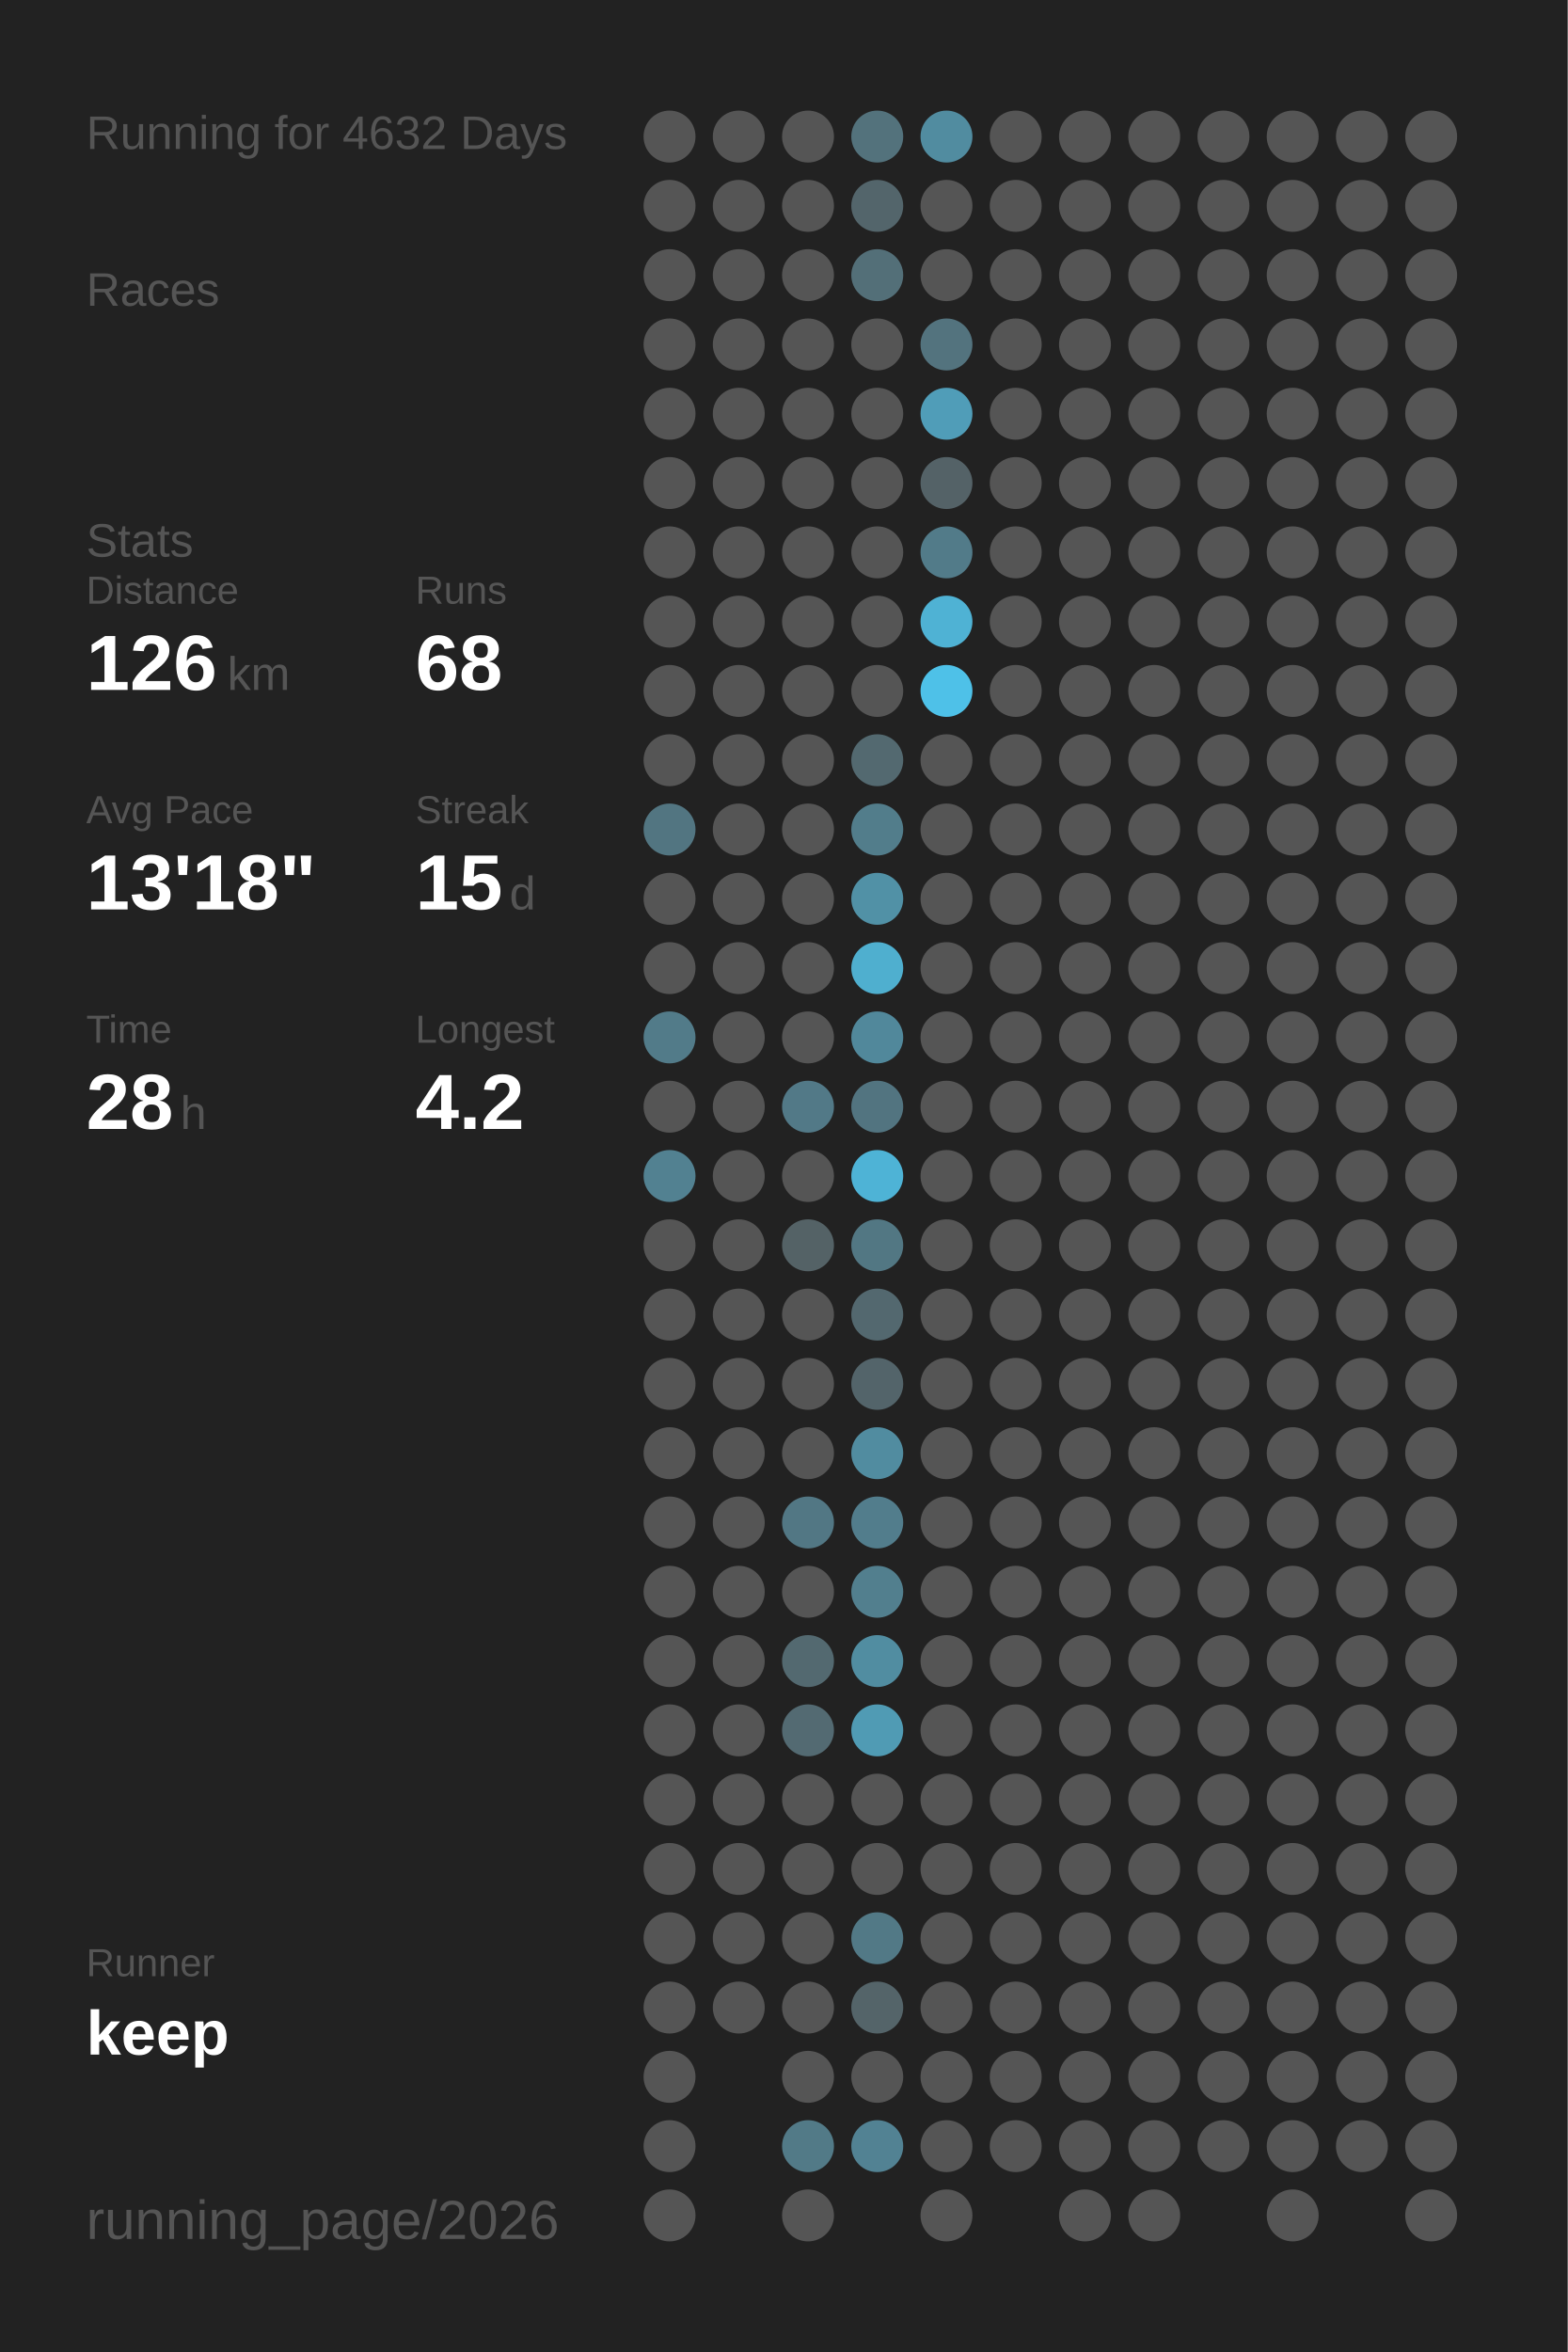
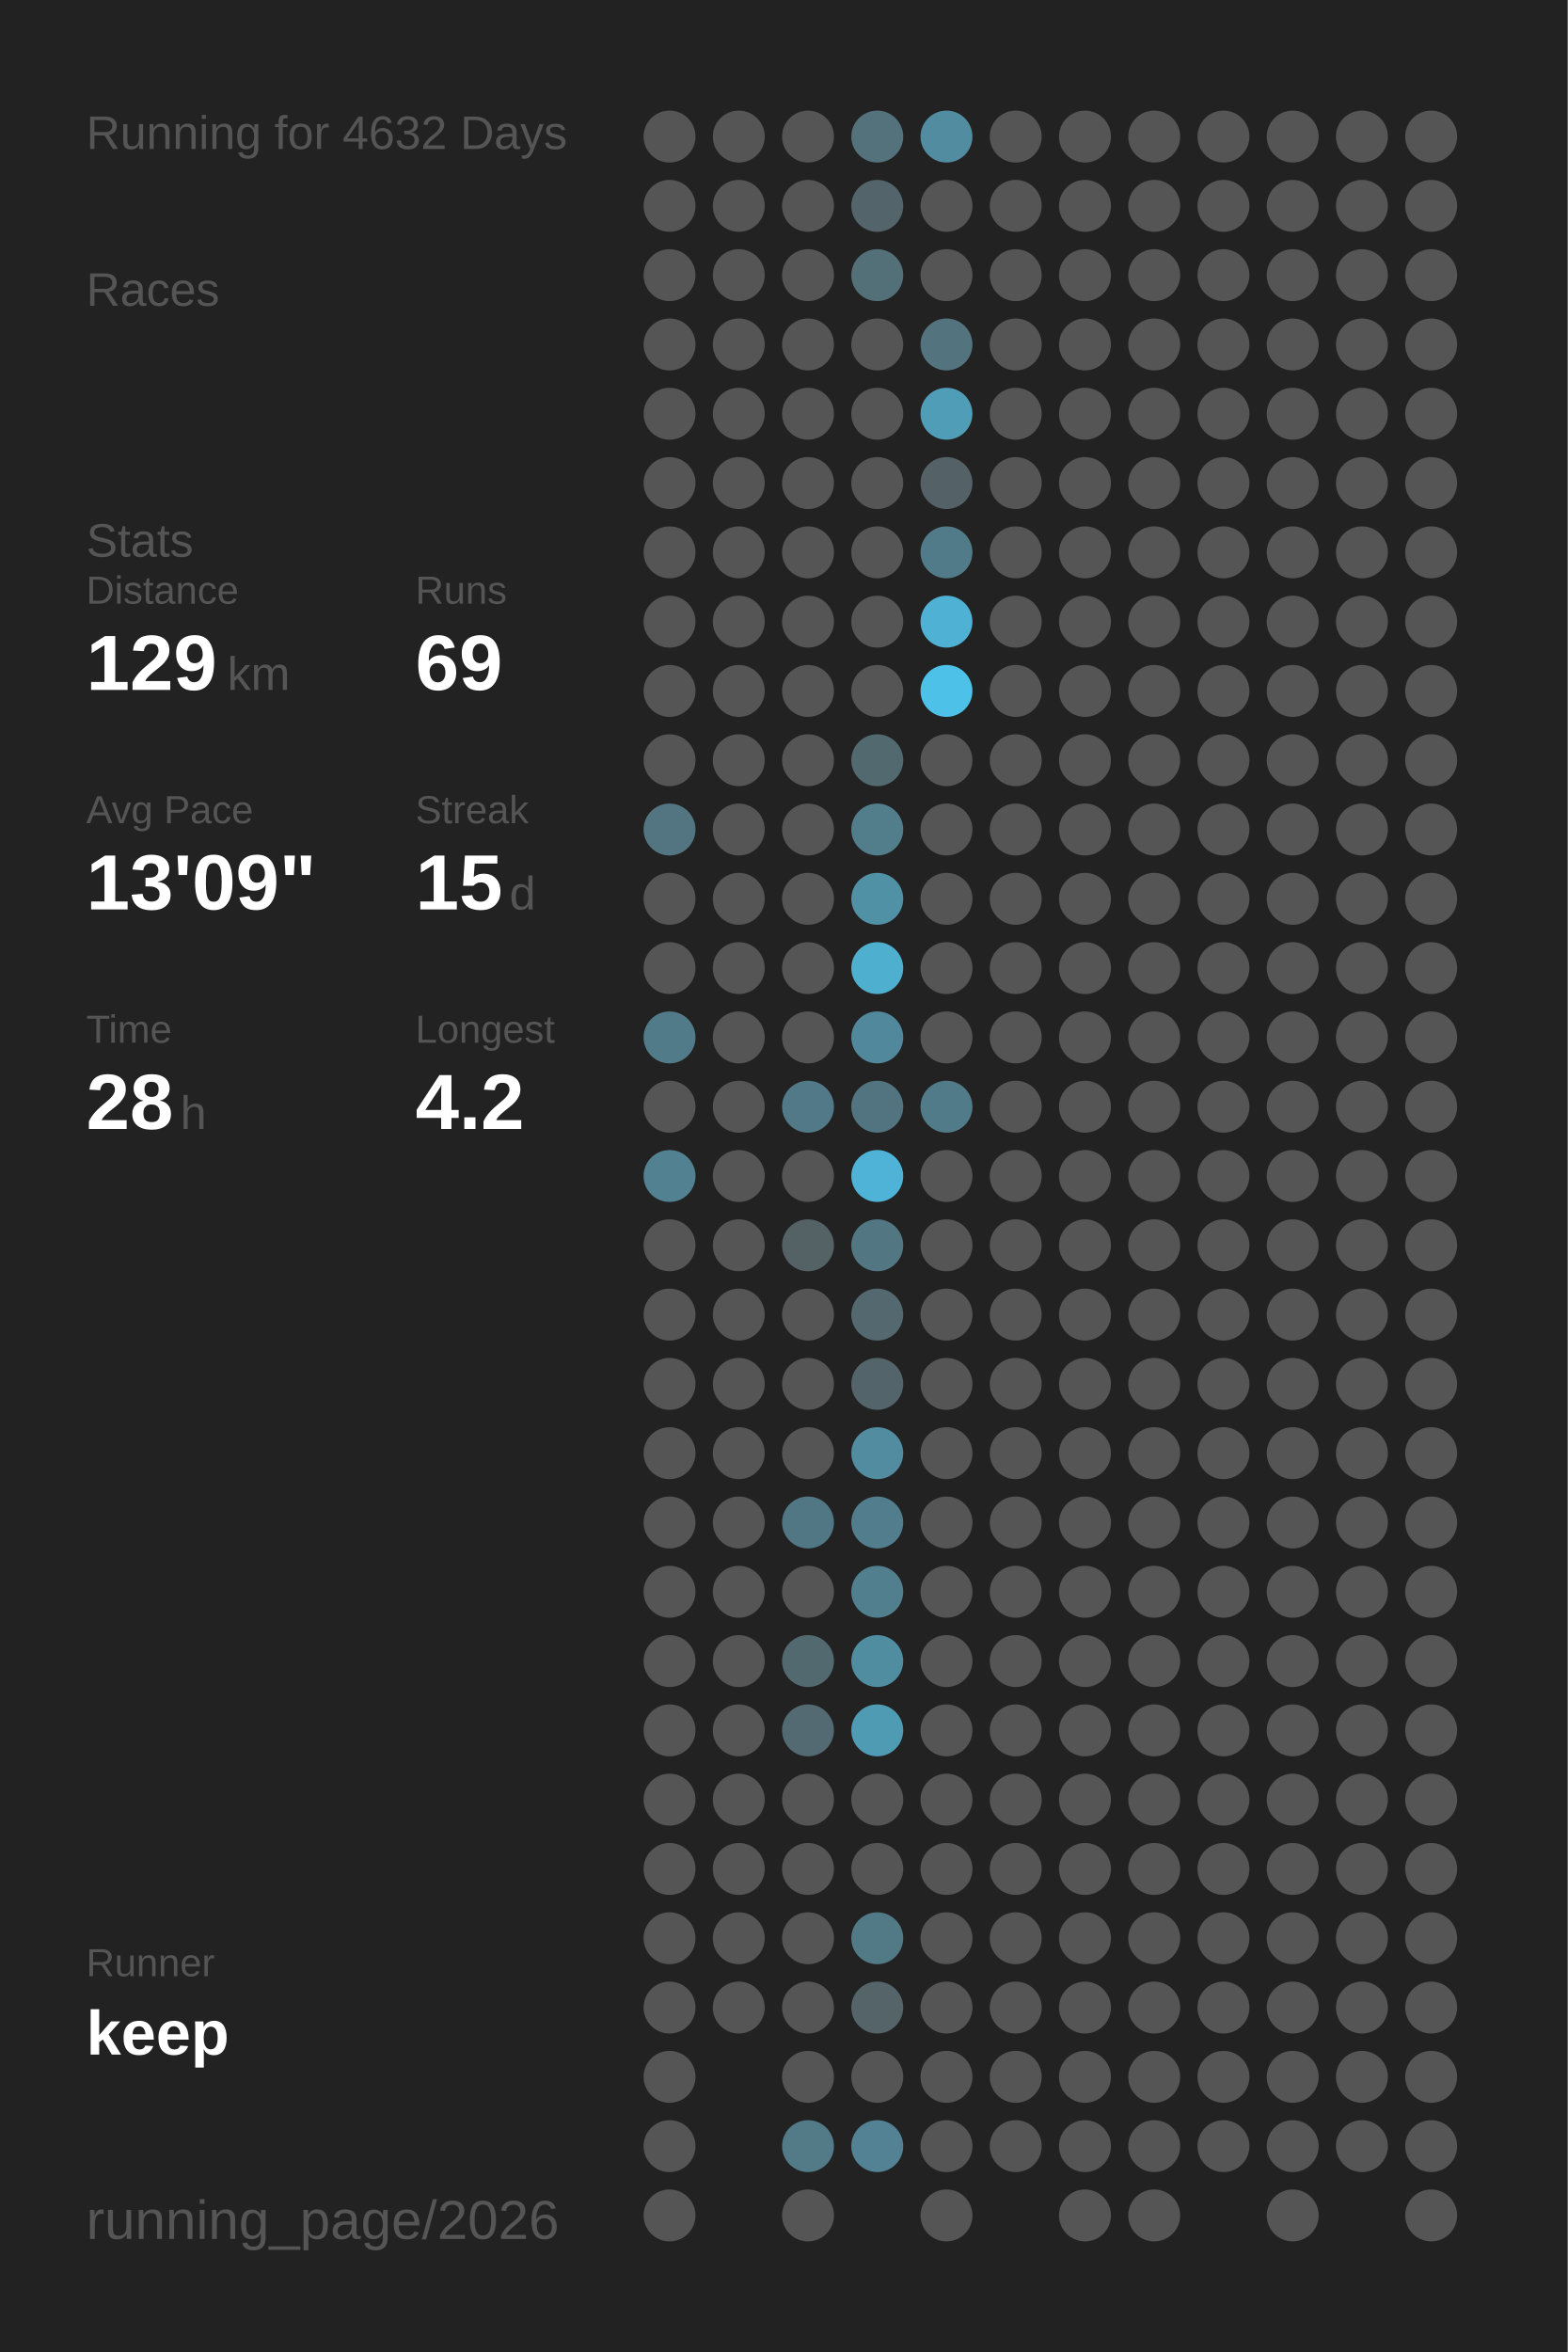
<svg xmlns="http://www.w3.org/2000/svg" baseProfile="full" height="300mm" version="1.1" viewBox="0,0,200,300" width="200mm">
  <defs />
  <rect fill="#222222" height="300" width="200" x="0" y="0" />
  <text fill="#555555" style="font-size:6px; font-family:Arial;" x="11" y="19">Running for 4632 Days</text>
  <text fill="#555555" style="font-size:6px; font-family:Arial;" x="11" y="39">Races</text>
  <text fill="#555555" style="font-size:6px; font-family:Arial;" x="11" y="71">Stats</text>
  <text fill="#555555" style="font-size:5px; font-family:Arial;" x="11" y="77">Distance</text>
-   <text fill="#FFFFFF" style="font-size:10px; font-family:Arial; font-weight:bold;" x="11" y="88">126</text>
+   <text fill="#FFFFFF" style="font-size:10px; font-family:Arial; font-weight:bold;" x="11" y="88">129</text>
  <text fill="#555555" style="font-size:6px; font-family:Arial;" x="29" y="88">km</text>
  <text fill="#555555" style="font-size:5px; font-family:Arial;" x="53" y="77">Runs</text>
-   <text fill="#FFFFFF" style="font-size:10px; font-family:Arial; font-weight:bold;" x="53" y="88">68</text>
+   <text fill="#FFFFFF" style="font-size:10px; font-family:Arial; font-weight:bold;" x="53" y="88">69</text>
  <text fill="#555555" style="font-size:5px; font-family:Arial;" x="11" y="105">Avg Pace</text>
-   <text fill="#FFFFFF" style="font-size:10px; font-family:Arial; font-weight:bold;" x="11" y="116">13'18"</text>
+   <text fill="#FFFFFF" style="font-size:10px; font-family:Arial; font-weight:bold;" x="11" y="116">13'09"</text>
  <text fill="#555555" style="font-size:5px; font-family:Arial;" x="53" y="105">Streak</text>
  <text fill="#FFFFFF" style="font-size:10px; font-family:Arial; font-weight:bold;" x="53" y="116">15</text>
  <text fill="#555555" style="font-size:6px; font-family:Arial;" x="65" y="116">d</text>
  <text fill="#555555" style="font-size:5px; font-family:Arial;" x="11" y="133">Time</text>
  <text fill="#FFFFFF" style="font-size:10px; font-family:Arial; font-weight:bold;" x="11" y="144">28</text>
  <text fill="#555555" style="font-size:6px; font-family:Arial;" x="23" y="144">h</text>
  <text fill="#555555" style="font-size:5px; font-family:Arial;" x="53" y="133">Longest</text>
  <text fill="#FFFFFF" style="font-size:10px; font-family:Arial; font-weight:bold;" x="53" y="144">4.2</text>
  <text fill="#555555" style="font-size:5px; font-family:Arial;" x="11" y="252.065">Runner</text>
  <text fill="#FFFFFF" style="font-size:8px; font-family:Arial; font-weight:bold;" x="11" y="262.065">keep</text>
  <text fill="#555555" style="font-size:7px; font-family:Arial;" x="11" y="285.581">running_page/2026</text>
  <circle cx="85.417" cy="17.419" fill="#555555" r="3.312" />
  <circle cx="85.417" cy="26.258" fill="#555555" r="3.312" />
  <circle cx="85.417" cy="35.097" fill="#555555" r="3.312" />
  <circle cx="85.417" cy="43.935" fill="#555555" r="3.312" />
  <circle cx="85.417" cy="52.774" fill="#555555" r="3.312" />
  <circle cx="85.417" cy="61.613" fill="#555555" r="3.312" />
  <circle cx="85.417" cy="70.452" fill="#555555" r="3.312" />
  <circle cx="85.417" cy="79.29" fill="#555555" r="3.312" />
  <circle cx="85.417" cy="88.129" fill="#555555" r="3.312" />
  <circle cx="85.417" cy="96.968" fill="#555555" r="3.312" />
  <circle cx="85.417" cy="105.806" fill="#527581" r="3.312" />
  <circle cx="85.417" cy="114.645" fill="#555555" r="3.312" />
  <circle cx="85.417" cy="123.484" fill="#555555" r="3.312" />
  <circle cx="85.417" cy="132.323" fill="#527b89" r="3.312" />
  <circle cx="85.417" cy="141.161" fill="#555555" r="3.312" />
  <circle cx="85.417" cy="150" fill="#528191" r="3.312" />
  <circle cx="85.417" cy="158.839" fill="#555555" r="3.312" />
  <circle cx="85.417" cy="167.677" fill="#555555" r="3.312" />
  <circle cx="85.417" cy="176.516" fill="#555555" r="3.312" />
  <circle cx="85.417" cy="185.355" fill="#555555" r="3.312" />
  <circle cx="85.417" cy="194.194" fill="#555555" r="3.312" />
  <circle cx="85.417" cy="203.032" fill="#555555" r="3.312" />
  <circle cx="85.417" cy="211.871" fill="#555555" r="3.312" />
  <circle cx="85.417" cy="220.71" fill="#555555" r="3.312" />
  <circle cx="85.417" cy="229.548" fill="#555555" r="3.312" />
  <circle cx="85.417" cy="238.387" fill="#555555" r="3.312" />
  <circle cx="85.417" cy="247.226" fill="#555555" r="3.312" />
  <circle cx="85.417" cy="256.065" fill="#555555" r="3.312" />
  <circle cx="85.417" cy="264.903" fill="#555555" r="3.312" />
  <circle cx="85.417" cy="273.742" fill="#555555" r="3.312" />
  <circle cx="85.417" cy="282.581" fill="#555555" r="3.312" />
  <circle cx="94.25" cy="17.419" fill="#555555" r="3.312" />
  <circle cx="94.25" cy="26.258" fill="#555555" r="3.312" />
  <circle cx="94.25" cy="35.097" fill="#555555" r="3.312" />
  <circle cx="94.25" cy="43.935" fill="#555555" r="3.312" />
  <circle cx="94.25" cy="52.774" fill="#555555" r="3.312" />
  <circle cx="94.25" cy="61.613" fill="#555555" r="3.312" />
  <circle cx="94.25" cy="70.452" fill="#555555" r="3.312" />
  <circle cx="94.25" cy="79.29" fill="#555555" r="3.312" />
  <circle cx="94.25" cy="88.129" fill="#555555" r="3.312" />
  <circle cx="94.25" cy="96.968" fill="#555555" r="3.312" />
  <circle cx="94.25" cy="105.806" fill="#555555" r="3.312" />
  <circle cx="94.25" cy="114.645" fill="#555555" r="3.312" />
  <circle cx="94.25" cy="123.484" fill="#555555" r="3.312" />
  <circle cx="94.25" cy="132.323" fill="#555555" r="3.312" />
  <circle cx="94.25" cy="141.161" fill="#555555" r="3.312" />
  <circle cx="94.25" cy="150" fill="#555555" r="3.312" />
  <circle cx="94.25" cy="158.839" fill="#555555" r="3.312" />
  <circle cx="94.25" cy="167.677" fill="#555555" r="3.312" />
  <circle cx="94.25" cy="176.516" fill="#555555" r="3.312" />
  <circle cx="94.25" cy="185.355" fill="#555555" r="3.312" />
  <circle cx="94.25" cy="194.194" fill="#555555" r="3.312" />
  <circle cx="94.25" cy="203.032" fill="#555555" r="3.312" />
  <circle cx="94.25" cy="211.871" fill="#555555" r="3.312" />
  <circle cx="94.25" cy="220.71" fill="#555555" r="3.312" />
  <circle cx="94.25" cy="229.548" fill="#555555" r="3.312" />
  <circle cx="94.25" cy="238.387" fill="#555555" r="3.312" />
  <circle cx="94.25" cy="247.226" fill="#555555" r="3.312" />
  <circle cx="94.25" cy="256.065" fill="#555555" r="3.312" />
  <circle cx="103.083" cy="17.419" fill="#555555" r="3.312" />
  <circle cx="103.083" cy="26.258" fill="#555555" r="3.312" />
  <circle cx="103.083" cy="35.097" fill="#555555" r="3.312" />
  <circle cx="103.083" cy="43.935" fill="#555555" r="3.312" />
  <circle cx="103.083" cy="52.774" fill="#555555" r="3.312" />
  <circle cx="103.083" cy="61.613" fill="#555555" r="3.312" />
  <circle cx="103.083" cy="70.452" fill="#555555" r="3.312" />
  <circle cx="103.083" cy="79.29" fill="#555555" r="3.312" />
  <circle cx="103.083" cy="88.129" fill="#555555" r="3.312" />
  <circle cx="103.083" cy="96.968" fill="#555555" r="3.312" />
  <circle cx="103.083" cy="105.806" fill="#555555" r="3.312" />
  <circle cx="103.083" cy="114.645" fill="#555555" r="3.312" />
  <circle cx="103.083" cy="123.484" fill="#555555" r="3.312" />
  <circle cx="103.083" cy="132.323" fill="#555555" r="3.312" />
  <circle cx="103.083" cy="141.161" fill="#527987" r="3.312" />
  <circle cx="103.083" cy="150" fill="#555555" r="3.312" />
  <circle cx="103.083" cy="158.839" fill="#546266" r="3.312" />
  <circle cx="103.083" cy="167.677" fill="#555555" r="3.312" />
  <circle cx="103.083" cy="176.516" fill="#555555" r="3.312" />
  <circle cx="103.083" cy="185.355" fill="#555555" r="3.312" />
  <circle cx="103.083" cy="194.194" fill="#527784" r="3.312" />
  <circle cx="103.083" cy="203.032" fill="#555555" r="3.312" />
  <circle cx="103.083" cy="211.871" fill="#536970" r="3.312" />
  <circle cx="103.083" cy="220.71" fill="#536a72" r="3.312" />
  <circle cx="103.083" cy="229.548" fill="#555555" r="3.312" />
  <circle cx="103.083" cy="238.387" fill="#555555" r="3.312" />
  <circle cx="103.083" cy="247.226" fill="#555555" r="3.312" />
  <circle cx="103.083" cy="256.065" fill="#555555" r="3.312" />
  <circle cx="103.083" cy="264.903" fill="#555555" r="3.312" />
  <circle cx="103.083" cy="273.742" fill="#527a87" r="3.312" />
  <circle cx="103.083" cy="282.581" fill="#555555" r="3.312" />
  <circle cx="111.917" cy="17.419" fill="#53727c" r="3.312" />
  <circle cx="111.917" cy="26.258" fill="#53656b" r="3.312" />
  <circle cx="111.917" cy="35.097" fill="#536f78" r="3.312" />
  <circle cx="111.917" cy="43.935" fill="#555555" r="3.312" />
  <circle cx="111.917" cy="52.774" fill="#555555" r="3.312" />
  <circle cx="111.917" cy="61.613" fill="#555555" r="3.312" />
  <circle cx="111.917" cy="70.452" fill="#555555" r="3.312" />
  <circle cx="111.917" cy="79.29" fill="#555555" r="3.312" />
  <circle cx="111.917" cy="88.129" fill="#555555" r="3.312" />
  <circle cx="111.917" cy="96.968" fill="#536970" r="3.312" />
  <circle cx="111.917" cy="105.806" fill="#527d8b" r="3.312" />
  <circle cx="111.917" cy="114.645" fill="#5191a6" r="3.312" />
  <circle cx="111.917" cy="123.484" fill="#4fafcf" r="3.312" />
  <circle cx="111.917" cy="132.323" fill="#51889b" r="3.312" />
  <circle cx="111.917" cy="141.161" fill="#527480" r="3.312" />
  <circle cx="111.917" cy="150" fill="#4eb3d6" r="3.312" />
  <circle cx="111.917" cy="158.839" fill="#527783" r="3.312" />
  <circle cx="111.917" cy="167.677" fill="#53686f" r="3.312" />
  <circle cx="111.917" cy="176.516" fill="#53646a" r="3.312" />
  <circle cx="111.917" cy="185.355" fill="#518ca0" r="3.312" />
  <circle cx="111.917" cy="194.194" fill="#527d8c" r="3.312" />
  <circle cx="111.917" cy="203.032" fill="#527f8e" r="3.312" />
  <circle cx="111.917" cy="211.871" fill="#518da1" r="3.312" />
  <circle cx="111.917" cy="220.71" fill="#509bb4" r="3.312" />
  <circle cx="111.917" cy="229.548" fill="#555555" r="3.312" />
  <circle cx="111.917" cy="238.387" fill="#555555" r="3.312" />
  <circle cx="111.917" cy="247.226" fill="#527986" r="3.312" />
  <circle cx="111.917" cy="256.065" fill="#546469" r="3.312" />
  <circle cx="111.917" cy="264.903" fill="#555555" r="3.312" />
  <circle cx="111.917" cy="273.742" fill="#528293" r="3.312" />
  <circle cx="120.75" cy="17.419" fill="#518ca0" r="3.312" />
  <circle cx="120.75" cy="26.258" fill="#555555" r="3.312" />
  <circle cx="120.75" cy="35.097" fill="#555555" r="3.312" />
  <circle cx="120.75" cy="43.935" fill="#53737e" r="3.312" />
  <circle cx="120.75" cy="52.774" fill="#509db8" r="3.312" />
  <circle cx="120.75" cy="61.613" fill="#546267" r="3.312" />
  <circle cx="120.75" cy="70.452" fill="#527b89" r="3.312" />
  <circle cx="120.75" cy="79.29" fill="#4fb2d4" r="3.312" />
  <circle cx="120.75" cy="88.129" fill="#4ec1e8" r="3.312" />
  <circle cx="120.75" cy="96.968" fill="#555555" r="3.312" />
  <circle cx="120.75" cy="105.806" fill="#555555" r="3.312" />
  <circle cx="120.75" cy="114.645" fill="#555555" r="3.312" />
  <circle cx="120.75" cy="123.484" fill="#555555" r="3.312" />
  <circle cx="120.75" cy="132.323" fill="#555555" r="3.312" />
-   <circle cx="120.75" cy="141.161" fill="#555555" r="3.312" />
+   <circle cx="120.75" cy="141.161" fill="#527b89" r="3.312" />
  <circle cx="120.75" cy="150" fill="#555555" r="3.312" />
  <circle cx="120.75" cy="158.839" fill="#555555" r="3.312" />
  <circle cx="120.75" cy="167.677" fill="#555555" r="3.312" />
  <circle cx="120.75" cy="176.516" fill="#555555" r="3.312" />
  <circle cx="120.75" cy="185.355" fill="#555555" r="3.312" />
  <circle cx="120.75" cy="194.194" fill="#555555" r="3.312" />
  <circle cx="120.75" cy="203.032" fill="#555555" r="3.312" />
  <circle cx="120.75" cy="211.871" fill="#555555" r="3.312" />
  <circle cx="120.75" cy="220.71" fill="#555555" r="3.312" />
  <circle cx="120.75" cy="229.548" fill="#555555" r="3.312" />
  <circle cx="120.75" cy="238.387" fill="#555555" r="3.312" />
  <circle cx="120.75" cy="247.226" fill="#555555" r="3.312" />
  <circle cx="120.75" cy="256.065" fill="#555555" r="3.312" />
  <circle cx="120.75" cy="264.903" fill="#555555" r="3.312" />
  <circle cx="120.75" cy="273.742" fill="#555555" r="3.312" />
  <circle cx="120.75" cy="282.581" fill="#555555" r="3.312" />
  <circle cx="129.583" cy="17.419" fill="#555555" r="3.312" />
  <circle cx="129.583" cy="26.258" fill="#555555" r="3.312" />
  <circle cx="129.583" cy="35.097" fill="#555555" r="3.312" />
  <circle cx="129.583" cy="43.935" fill="#555555" r="3.312" />
  <circle cx="129.583" cy="52.774" fill="#555555" r="3.312" />
  <circle cx="129.583" cy="61.613" fill="#555555" r="3.312" />
  <circle cx="129.583" cy="70.452" fill="#555555" r="3.312" />
  <circle cx="129.583" cy="79.29" fill="#555555" r="3.312" />
  <circle cx="129.583" cy="88.129" fill="#555555" r="3.312" />
  <circle cx="129.583" cy="96.968" fill="#555555" r="3.312" />
  <circle cx="129.583" cy="105.806" fill="#555555" r="3.312" />
  <circle cx="129.583" cy="114.645" fill="#555555" r="3.312" />
  <circle cx="129.583" cy="123.484" fill="#555555" r="3.312" />
  <circle cx="129.583" cy="132.323" fill="#555555" r="3.312" />
  <circle cx="129.583" cy="141.161" fill="#555555" r="3.312" />
  <circle cx="129.583" cy="150" fill="#555555" r="3.312" />
  <circle cx="129.583" cy="158.839" fill="#555555" r="3.312" />
  <circle cx="129.583" cy="167.677" fill="#555555" r="3.312" />
  <circle cx="129.583" cy="176.516" fill="#555555" r="3.312" />
  <circle cx="129.583" cy="185.355" fill="#555555" r="3.312" />
  <circle cx="129.583" cy="194.194" fill="#555555" r="3.312" />
  <circle cx="129.583" cy="203.032" fill="#555555" r="3.312" />
  <circle cx="129.583" cy="211.871" fill="#555555" r="3.312" />
  <circle cx="129.583" cy="220.71" fill="#555555" r="3.312" />
  <circle cx="129.583" cy="229.548" fill="#555555" r="3.312" />
  <circle cx="129.583" cy="238.387" fill="#555555" r="3.312" />
  <circle cx="129.583" cy="247.226" fill="#555555" r="3.312" />
  <circle cx="129.583" cy="256.065" fill="#555555" r="3.312" />
  <circle cx="129.583" cy="264.903" fill="#555555" r="3.312" />
  <circle cx="129.583" cy="273.742" fill="#555555" r="3.312" />
  <circle cx="138.417" cy="17.419" fill="#555555" r="3.312" />
  <circle cx="138.417" cy="26.258" fill="#555555" r="3.312" />
  <circle cx="138.417" cy="35.097" fill="#555555" r="3.312" />
  <circle cx="138.417" cy="43.935" fill="#555555" r="3.312" />
  <circle cx="138.417" cy="52.774" fill="#555555" r="3.312" />
  <circle cx="138.417" cy="61.613" fill="#555555" r="3.312" />
  <circle cx="138.417" cy="70.452" fill="#555555" r="3.312" />
  <circle cx="138.417" cy="79.29" fill="#555555" r="3.312" />
  <circle cx="138.417" cy="88.129" fill="#555555" r="3.312" />
  <circle cx="138.417" cy="96.968" fill="#555555" r="3.312" />
  <circle cx="138.417" cy="105.806" fill="#555555" r="3.312" />
  <circle cx="138.417" cy="114.645" fill="#555555" r="3.312" />
  <circle cx="138.417" cy="123.484" fill="#555555" r="3.312" />
  <circle cx="138.417" cy="132.323" fill="#555555" r="3.312" />
  <circle cx="138.417" cy="141.161" fill="#555555" r="3.312" />
  <circle cx="138.417" cy="150" fill="#555555" r="3.312" />
  <circle cx="138.417" cy="158.839" fill="#555555" r="3.312" />
  <circle cx="138.417" cy="167.677" fill="#555555" r="3.312" />
  <circle cx="138.417" cy="176.516" fill="#555555" r="3.312" />
  <circle cx="138.417" cy="185.355" fill="#555555" r="3.312" />
  <circle cx="138.417" cy="194.194" fill="#555555" r="3.312" />
  <circle cx="138.417" cy="203.032" fill="#555555" r="3.312" />
  <circle cx="138.417" cy="211.871" fill="#555555" r="3.312" />
  <circle cx="138.417" cy="220.71" fill="#555555" r="3.312" />
  <circle cx="138.417" cy="229.548" fill="#555555" r="3.312" />
  <circle cx="138.417" cy="238.387" fill="#555555" r="3.312" />
  <circle cx="138.417" cy="247.226" fill="#555555" r="3.312" />
  <circle cx="138.417" cy="256.065" fill="#555555" r="3.312" />
  <circle cx="138.417" cy="264.903" fill="#555555" r="3.312" />
  <circle cx="138.417" cy="273.742" fill="#555555" r="3.312" />
  <circle cx="138.417" cy="282.581" fill="#555555" r="3.312" />
  <circle cx="147.25" cy="17.419" fill="#555555" r="3.312" />
  <circle cx="147.25" cy="26.258" fill="#555555" r="3.312" />
  <circle cx="147.25" cy="35.097" fill="#555555" r="3.312" />
  <circle cx="147.25" cy="43.935" fill="#555555" r="3.312" />
  <circle cx="147.25" cy="52.774" fill="#555555" r="3.312" />
  <circle cx="147.25" cy="61.613" fill="#555555" r="3.312" />
  <circle cx="147.25" cy="70.452" fill="#555555" r="3.312" />
  <circle cx="147.25" cy="79.29" fill="#555555" r="3.312" />
  <circle cx="147.25" cy="88.129" fill="#555555" r="3.312" />
  <circle cx="147.25" cy="96.968" fill="#555555" r="3.312" />
  <circle cx="147.25" cy="105.806" fill="#555555" r="3.312" />
  <circle cx="147.25" cy="114.645" fill="#555555" r="3.312" />
  <circle cx="147.25" cy="123.484" fill="#555555" r="3.312" />
  <circle cx="147.25" cy="132.323" fill="#555555" r="3.312" />
  <circle cx="147.25" cy="141.161" fill="#555555" r="3.312" />
  <circle cx="147.25" cy="150" fill="#555555" r="3.312" />
  <circle cx="147.25" cy="158.839" fill="#555555" r="3.312" />
  <circle cx="147.25" cy="167.677" fill="#555555" r="3.312" />
  <circle cx="147.25" cy="176.516" fill="#555555" r="3.312" />
  <circle cx="147.25" cy="185.355" fill="#555555" r="3.312" />
  <circle cx="147.25" cy="194.194" fill="#555555" r="3.312" />
  <circle cx="147.25" cy="203.032" fill="#555555" r="3.312" />
  <circle cx="147.25" cy="211.871" fill="#555555" r="3.312" />
  <circle cx="147.25" cy="220.71" fill="#555555" r="3.312" />
  <circle cx="147.25" cy="229.548" fill="#555555" r="3.312" />
  <circle cx="147.25" cy="238.387" fill="#555555" r="3.312" />
  <circle cx="147.25" cy="247.226" fill="#555555" r="3.312" />
  <circle cx="147.25" cy="256.065" fill="#555555" r="3.312" />
  <circle cx="147.25" cy="264.903" fill="#555555" r="3.312" />
  <circle cx="147.25" cy="273.742" fill="#555555" r="3.312" />
  <circle cx="147.25" cy="282.581" fill="#555555" r="3.312" />
  <circle cx="156.083" cy="17.419" fill="#555555" r="3.312" />
  <circle cx="156.083" cy="26.258" fill="#555555" r="3.312" />
  <circle cx="156.083" cy="35.097" fill="#555555" r="3.312" />
  <circle cx="156.083" cy="43.935" fill="#555555" r="3.312" />
  <circle cx="156.083" cy="52.774" fill="#555555" r="3.312" />
  <circle cx="156.083" cy="61.613" fill="#555555" r="3.312" />
  <circle cx="156.083" cy="70.452" fill="#555555" r="3.312" />
  <circle cx="156.083" cy="79.29" fill="#555555" r="3.312" />
  <circle cx="156.083" cy="88.129" fill="#555555" r="3.312" />
  <circle cx="156.083" cy="96.968" fill="#555555" r="3.312" />
  <circle cx="156.083" cy="105.806" fill="#555555" r="3.312" />
  <circle cx="156.083" cy="114.645" fill="#555555" r="3.312" />
  <circle cx="156.083" cy="123.484" fill="#555555" r="3.312" />
  <circle cx="156.083" cy="132.323" fill="#555555" r="3.312" />
  <circle cx="156.083" cy="141.161" fill="#555555" r="3.312" />
  <circle cx="156.083" cy="150" fill="#555555" r="3.312" />
  <circle cx="156.083" cy="158.839" fill="#555555" r="3.312" />
  <circle cx="156.083" cy="167.677" fill="#555555" r="3.312" />
  <circle cx="156.083" cy="176.516" fill="#555555" r="3.312" />
  <circle cx="156.083" cy="185.355" fill="#555555" r="3.312" />
  <circle cx="156.083" cy="194.194" fill="#555555" r="3.312" />
  <circle cx="156.083" cy="203.032" fill="#555555" r="3.312" />
  <circle cx="156.083" cy="211.871" fill="#555555" r="3.312" />
  <circle cx="156.083" cy="220.71" fill="#555555" r="3.312" />
  <circle cx="156.083" cy="229.548" fill="#555555" r="3.312" />
  <circle cx="156.083" cy="238.387" fill="#555555" r="3.312" />
  <circle cx="156.083" cy="247.226" fill="#555555" r="3.312" />
  <circle cx="156.083" cy="256.065" fill="#555555" r="3.312" />
  <circle cx="156.083" cy="264.903" fill="#555555" r="3.312" />
  <circle cx="156.083" cy="273.742" fill="#555555" r="3.312" />
  <circle cx="164.917" cy="17.419" fill="#555555" r="3.312" />
  <circle cx="164.917" cy="26.258" fill="#555555" r="3.312" />
  <circle cx="164.917" cy="35.097" fill="#555555" r="3.312" />
  <circle cx="164.917" cy="43.935" fill="#555555" r="3.312" />
  <circle cx="164.917" cy="52.774" fill="#555555" r="3.312" />
  <circle cx="164.917" cy="61.613" fill="#555555" r="3.312" />
  <circle cx="164.917" cy="70.452" fill="#555555" r="3.312" />
  <circle cx="164.917" cy="79.29" fill="#555555" r="3.312" />
  <circle cx="164.917" cy="88.129" fill="#555555" r="3.312" />
  <circle cx="164.917" cy="96.968" fill="#555555" r="3.312" />
  <circle cx="164.917" cy="105.806" fill="#555555" r="3.312" />
  <circle cx="164.917" cy="114.645" fill="#555555" r="3.312" />
  <circle cx="164.917" cy="123.484" fill="#555555" r="3.312" />
  <circle cx="164.917" cy="132.323" fill="#555555" r="3.312" />
  <circle cx="164.917" cy="141.161" fill="#555555" r="3.312" />
  <circle cx="164.917" cy="150" fill="#555555" r="3.312" />
  <circle cx="164.917" cy="158.839" fill="#555555" r="3.312" />
  <circle cx="164.917" cy="167.677" fill="#555555" r="3.312" />
  <circle cx="164.917" cy="176.516" fill="#555555" r="3.312" />
  <circle cx="164.917" cy="185.355" fill="#555555" r="3.312" />
  <circle cx="164.917" cy="194.194" fill="#555555" r="3.312" />
  <circle cx="164.917" cy="203.032" fill="#555555" r="3.312" />
  <circle cx="164.917" cy="211.871" fill="#555555" r="3.312" />
  <circle cx="164.917" cy="220.71" fill="#555555" r="3.312" />
  <circle cx="164.917" cy="229.548" fill="#555555" r="3.312" />
  <circle cx="164.917" cy="238.387" fill="#555555" r="3.312" />
  <circle cx="164.917" cy="247.226" fill="#555555" r="3.312" />
  <circle cx="164.917" cy="256.065" fill="#555555" r="3.312" />
  <circle cx="164.917" cy="264.903" fill="#555555" r="3.312" />
  <circle cx="164.917" cy="273.742" fill="#555555" r="3.312" />
  <circle cx="164.917" cy="282.581" fill="#555555" r="3.312" />
  <circle cx="173.75" cy="17.419" fill="#555555" r="3.312" />
  <circle cx="173.75" cy="26.258" fill="#555555" r="3.312" />
  <circle cx="173.75" cy="35.097" fill="#555555" r="3.312" />
  <circle cx="173.75" cy="43.935" fill="#555555" r="3.312" />
  <circle cx="173.75" cy="52.774" fill="#555555" r="3.312" />
  <circle cx="173.75" cy="61.613" fill="#555555" r="3.312" />
  <circle cx="173.75" cy="70.452" fill="#555555" r="3.312" />
  <circle cx="173.75" cy="79.29" fill="#555555" r="3.312" />
  <circle cx="173.75" cy="88.129" fill="#555555" r="3.312" />
  <circle cx="173.75" cy="96.968" fill="#555555" r="3.312" />
  <circle cx="173.75" cy="105.806" fill="#555555" r="3.312" />
  <circle cx="173.75" cy="114.645" fill="#555555" r="3.312" />
  <circle cx="173.75" cy="123.484" fill="#555555" r="3.312" />
  <circle cx="173.75" cy="132.323" fill="#555555" r="3.312" />
  <circle cx="173.75" cy="141.161" fill="#555555" r="3.312" />
  <circle cx="173.75" cy="150" fill="#555555" r="3.312" />
  <circle cx="173.75" cy="158.839" fill="#555555" r="3.312" />
  <circle cx="173.75" cy="167.677" fill="#555555" r="3.312" />
  <circle cx="173.75" cy="176.516" fill="#555555" r="3.312" />
  <circle cx="173.75" cy="185.355" fill="#555555" r="3.312" />
  <circle cx="173.75" cy="194.194" fill="#555555" r="3.312" />
  <circle cx="173.75" cy="203.032" fill="#555555" r="3.312" />
  <circle cx="173.75" cy="211.871" fill="#555555" r="3.312" />
  <circle cx="173.75" cy="220.71" fill="#555555" r="3.312" />
  <circle cx="173.75" cy="229.548" fill="#555555" r="3.312" />
  <circle cx="173.75" cy="238.387" fill="#555555" r="3.312" />
  <circle cx="173.75" cy="247.226" fill="#555555" r="3.312" />
  <circle cx="173.75" cy="256.065" fill="#555555" r="3.312" />
  <circle cx="173.75" cy="264.903" fill="#555555" r="3.312" />
  <circle cx="173.75" cy="273.742" fill="#555555" r="3.312" />
  <circle cx="182.583" cy="17.419" fill="#555555" r="3.312" />
  <circle cx="182.583" cy="26.258" fill="#555555" r="3.312" />
  <circle cx="182.583" cy="35.097" fill="#555555" r="3.312" />
  <circle cx="182.583" cy="43.935" fill="#555555" r="3.312" />
  <circle cx="182.583" cy="52.774" fill="#555555" r="3.312" />
  <circle cx="182.583" cy="61.613" fill="#555555" r="3.312" />
  <circle cx="182.583" cy="70.452" fill="#555555" r="3.312" />
  <circle cx="182.583" cy="79.29" fill="#555555" r="3.312" />
  <circle cx="182.583" cy="88.129" fill="#555555" r="3.312" />
  <circle cx="182.583" cy="96.968" fill="#555555" r="3.312" />
  <circle cx="182.583" cy="105.806" fill="#555555" r="3.312" />
  <circle cx="182.583" cy="114.645" fill="#555555" r="3.312" />
  <circle cx="182.583" cy="123.484" fill="#555555" r="3.312" />
  <circle cx="182.583" cy="132.323" fill="#555555" r="3.312" />
  <circle cx="182.583" cy="141.161" fill="#555555" r="3.312" />
  <circle cx="182.583" cy="150" fill="#555555" r="3.312" />
  <circle cx="182.583" cy="158.839" fill="#555555" r="3.312" />
  <circle cx="182.583" cy="167.677" fill="#555555" r="3.312" />
  <circle cx="182.583" cy="176.516" fill="#555555" r="3.312" />
  <circle cx="182.583" cy="185.355" fill="#555555" r="3.312" />
  <circle cx="182.583" cy="194.194" fill="#555555" r="3.312" />
  <circle cx="182.583" cy="203.032" fill="#555555" r="3.312" />
  <circle cx="182.583" cy="211.871" fill="#555555" r="3.312" />
  <circle cx="182.583" cy="220.71" fill="#555555" r="3.312" />
  <circle cx="182.583" cy="229.548" fill="#555555" r="3.312" />
  <circle cx="182.583" cy="238.387" fill="#555555" r="3.312" />
  <circle cx="182.583" cy="247.226" fill="#555555" r="3.312" />
  <circle cx="182.583" cy="256.065" fill="#555555" r="3.312" />
  <circle cx="182.583" cy="264.903" fill="#555555" r="3.312" />
  <circle cx="182.583" cy="273.742" fill="#555555" r="3.312" />
  <circle cx="182.583" cy="282.581" fill="#555555" r="3.312" />
</svg>
